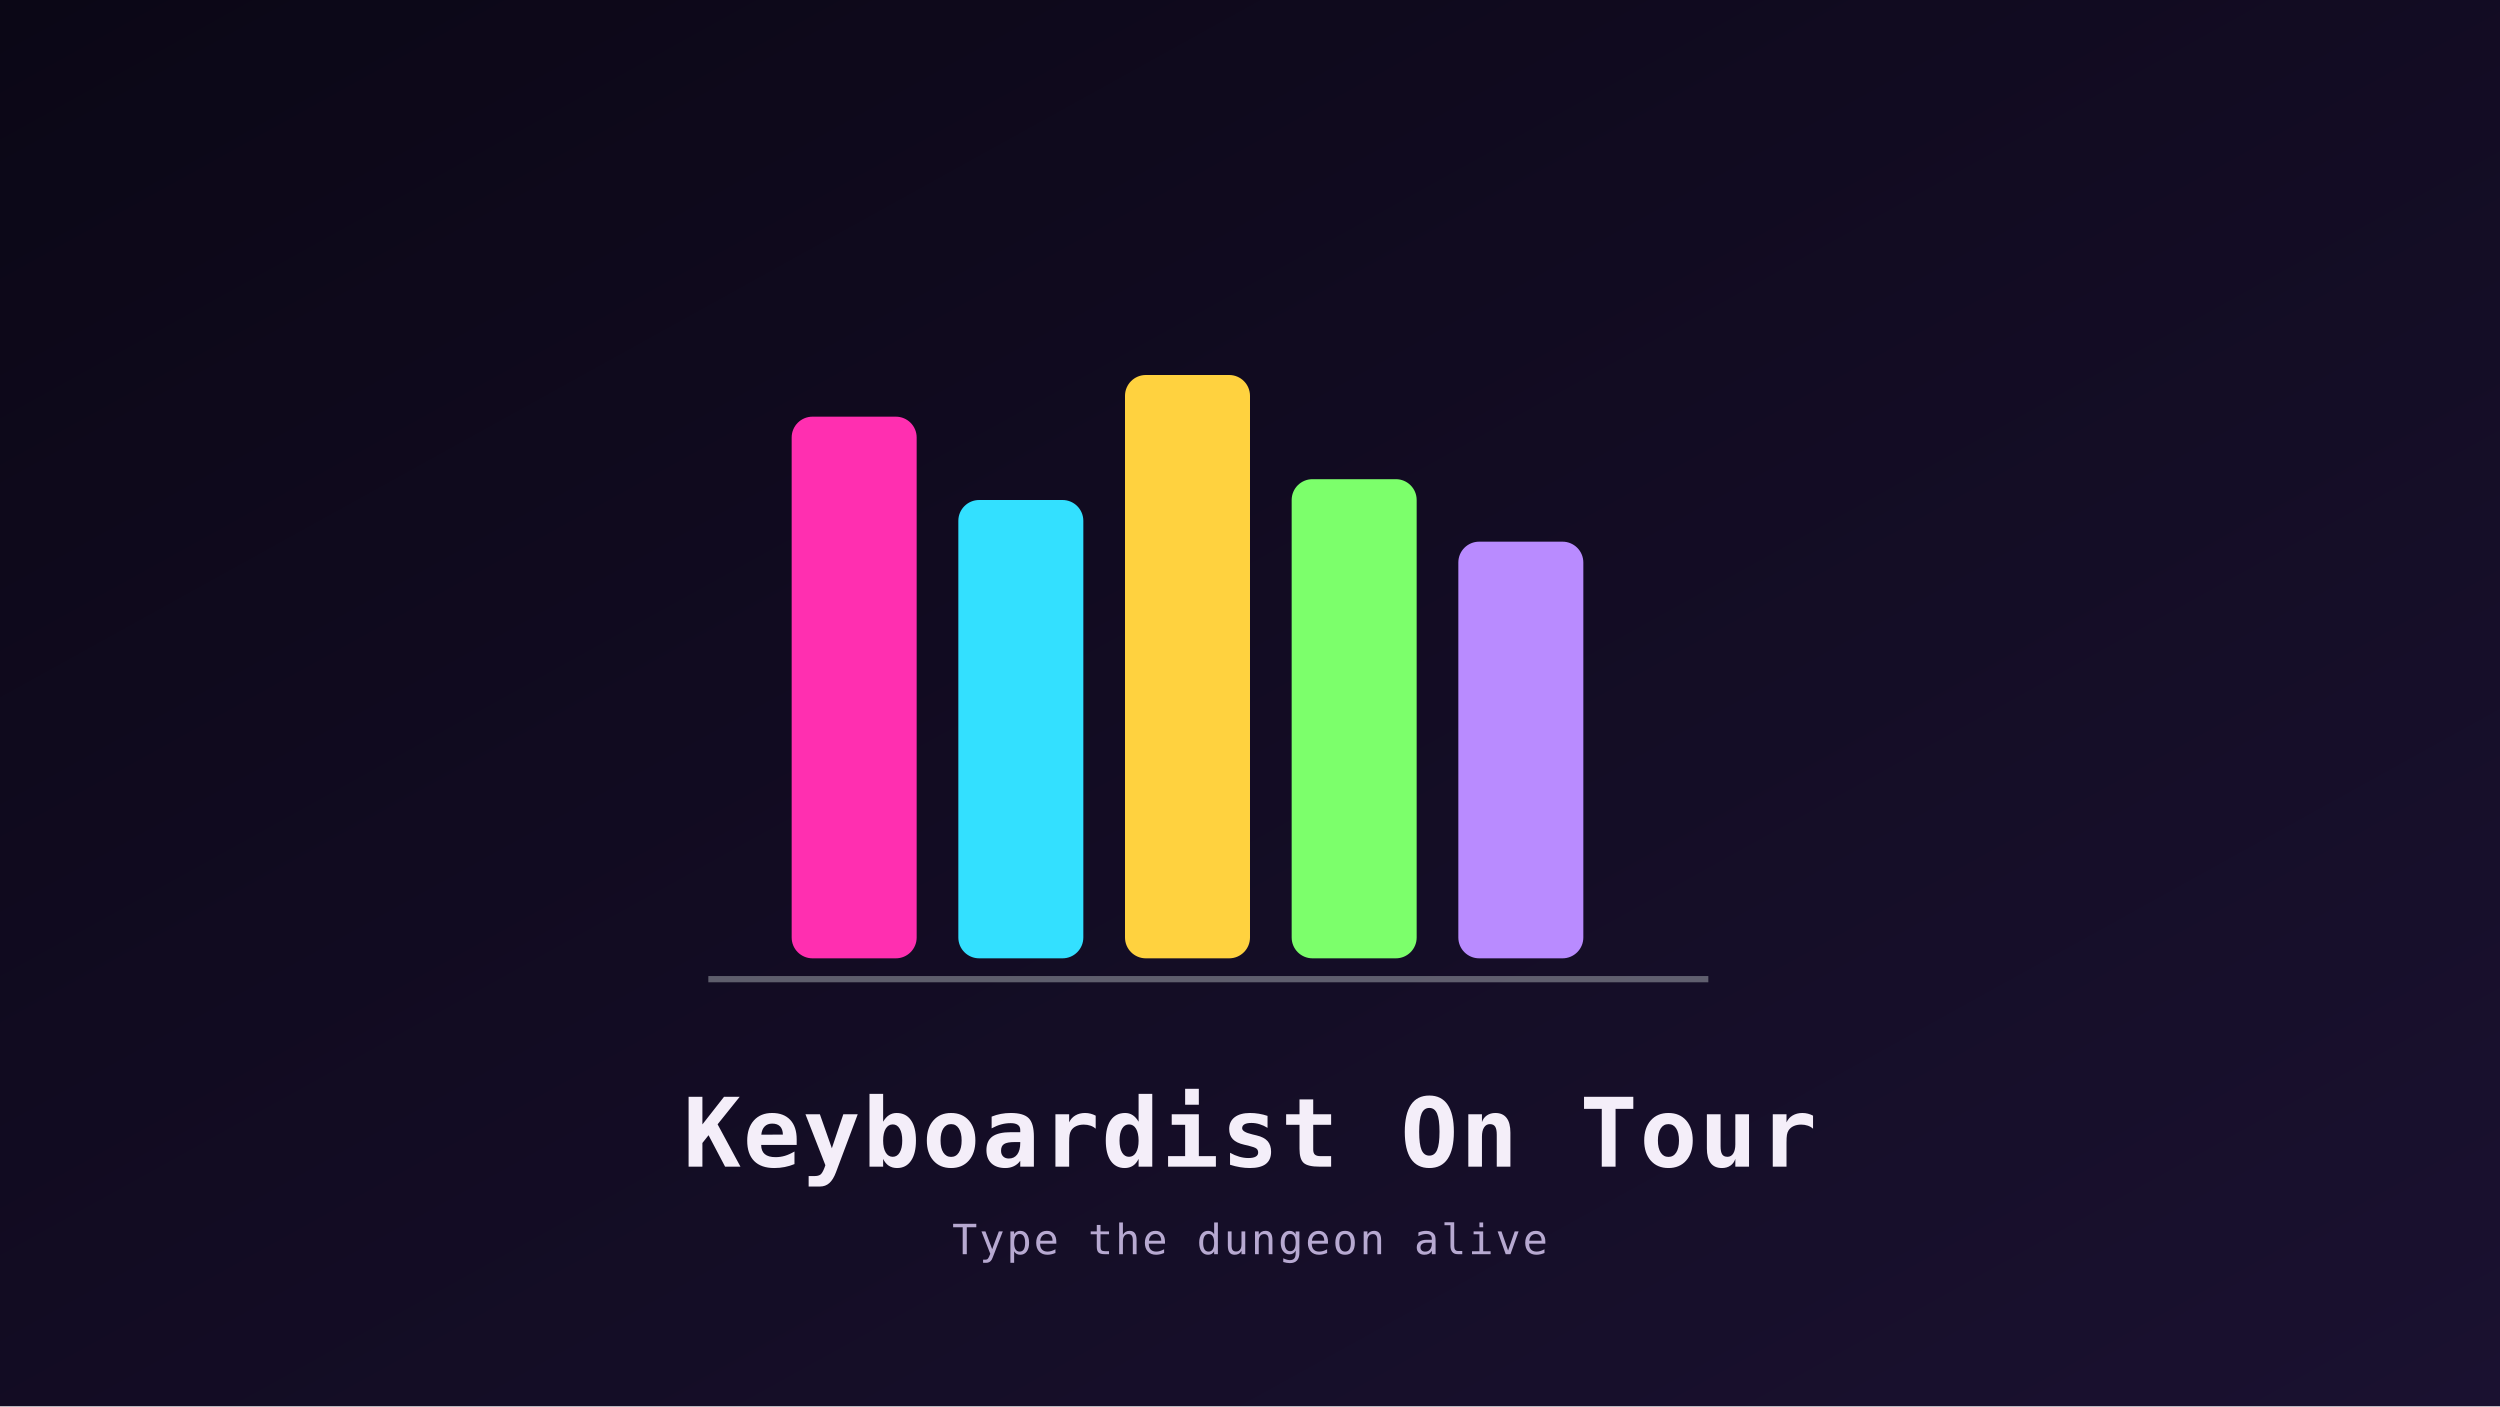
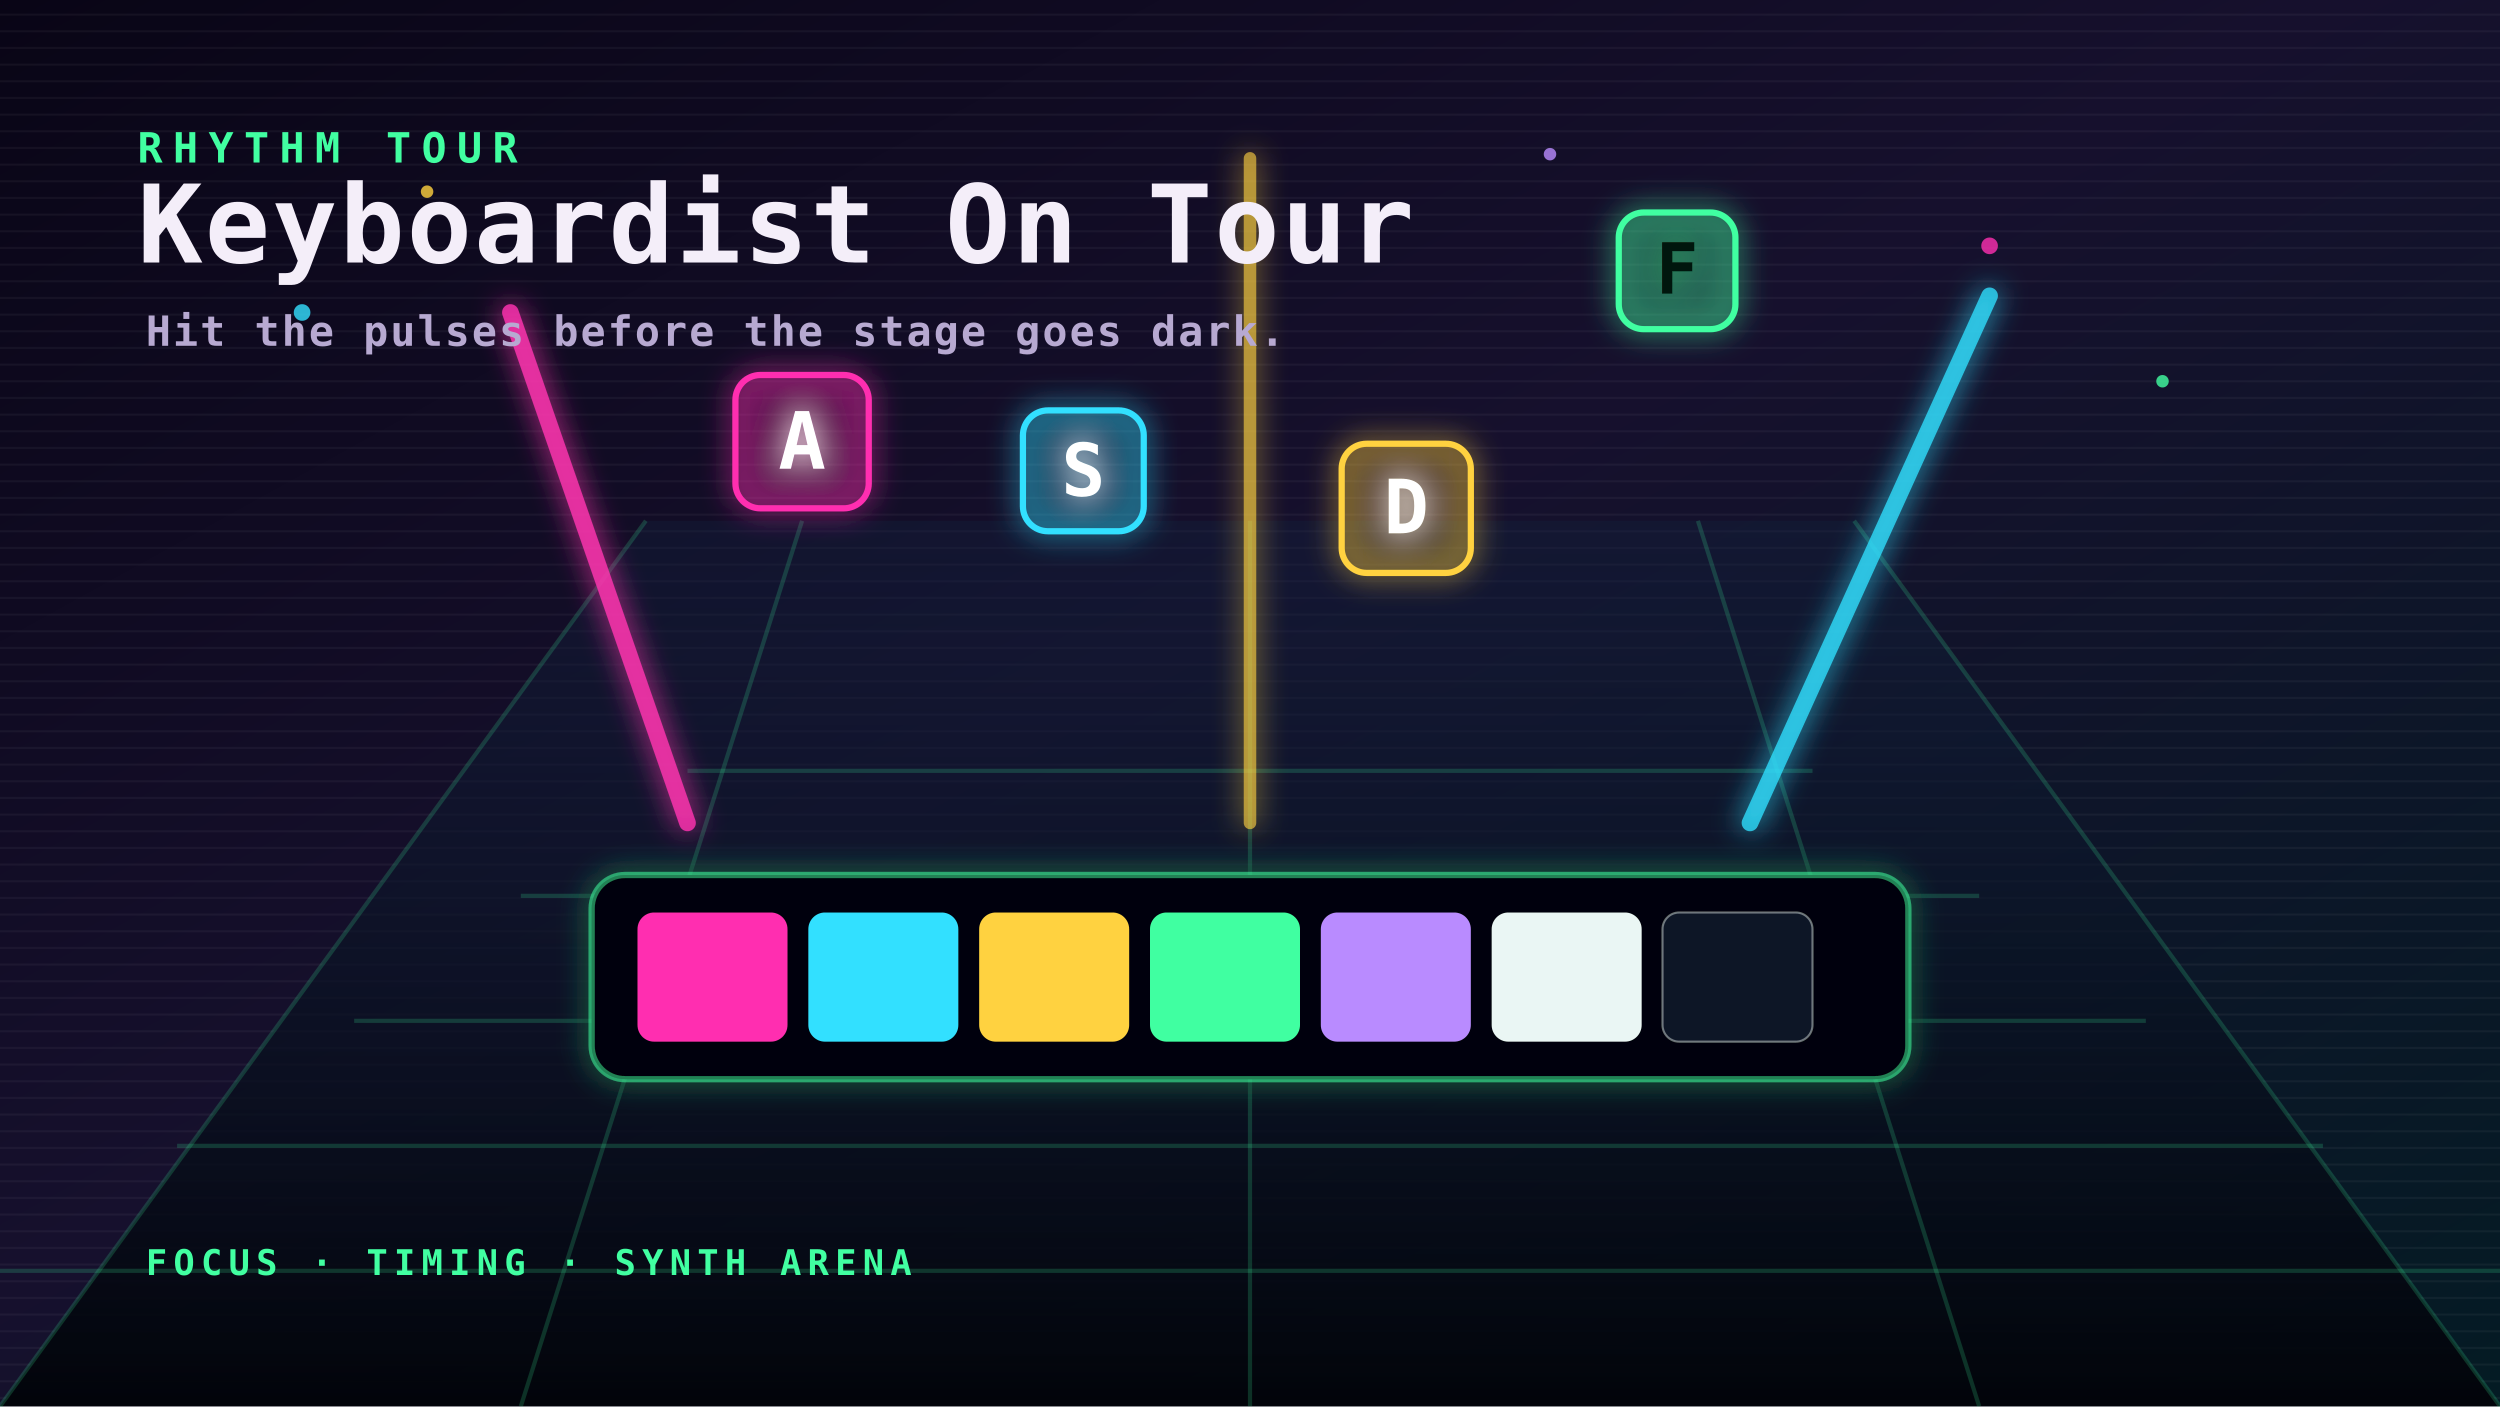
- <svg xmlns="http://www.w3.org/2000/svg" width="1200" height="675" viewBox="0 0 1200 675">
+ <svg xmlns="http://www.w3.org/2000/svg" width="1200" height="675" viewBox="0 0 1200 675" role="img" aria-labelledby="title desc">
  <defs>
    <linearGradient id="bg" x1="0" y1="0" x2="1" y2="1">
-       <stop offset="0%" stop-color="#0b0716" />
-       <stop offset="100%" stop-color="#1a1130" />
+       <stop offset="0" stop-color="#090516" />
+       <stop offset=".46" stop-color="#16102d" />
+       <stop offset="1" stop-color="#041b24" />
    </linearGradient>
+     <linearGradient id="floor" x1="0" y1="0" x2="0" y2="1">
+       <stop offset="0" stop-color="#11213d" stop-opacity=".35" />
+       <stop offset="1" stop-color="#02040a" />
+     </linearGradient>
+     <linearGradient id="keyGlow" x1="0" y1="0" x2="1" y2="0">
+       <stop offset="0" stop-color="#ff2fb0" />
+       <stop offset=".28" stop-color="#33e0ff" />
+       <stop offset=".55" stop-color="#ffd23f" />
+       <stop offset=".78" stop-color="#41ffa1" />
+       <stop offset="1" stop-color="#b98bff" />
+     </linearGradient>
+     <filter id="glow" x="-40%" y="-40%" width="180%" height="180%">
+       <feGaussianBlur stdDeviation="7" result="blur" />
+       <feMerge>
+         <feMergeNode in="blur" />
+         <feMergeNode in="SourceGraphic" />
+       </feMerge>
+     </filter>
+     <pattern id="scan" width="8" height="8" patternUnits="userSpaceOnUse">
+       <path d="M0 7H8" stroke="#ffffff" stroke-opacity=".04" />
+     </pattern>
  </defs>
  <rect width="1200" height="675" fill="url(#bg)" />
-   <g>
-     <rect x="380" y="200" width="60" height="260" rx="10" fill="#ff2fb0" />
-     <rect x="460" y="240" width="60" height="220" rx="10" fill="#33e0ff" />
-     <rect x="540" y="180" width="60" height="280" rx="10" fill="#ffd23f" />
-     <rect x="620" y="230" width="60" height="230" rx="10" fill="#7cff6b" />
-     <rect x="700" y="260" width="60" height="200" rx="10" fill="#b98bff" />
+   <rect width="1200" height="675" fill="url(#scan)" />
+   <path d="M0 675 L310 250 H890 L1200 675 Z" fill="url(#floor)" />
+   <g stroke="#41ffa1" stroke-opacity=".18" stroke-width="2">
+     <path d="M600 250 L600 675" />
+     <path d="M310 250 L0 675" />
+     <path d="M890 250 L1200 675" />
+     <path d="M385 250 L250 675" />
+     <path d="M815 250 L950 675" />
+     <path d="M0 610 H1200" />
+     <path d="M85 550 H1115" />
+     <path d="M170 490 H1030" />
+     <path d="M250 430 H950" />
+     <path d="M330 370 H870" />
  </g>
-   <line x1="340" y1="470" x2="820" y2="470" stroke="#eaf6f4" stroke-opacity="0.35" stroke-width="3" />
-   <text x="600" y="560" text-anchor="middle" font-family="ui-monospace,Menlo,Consolas,monospace" font-size="46" font-weight="700" fill="#f4eef9" letter-spacing="1">Keyboardist On Tour</text>
-   <text x="600" y="602" text-anchor="middle" font-family="ui-monospace,Menlo,Consolas,monospace" font-size="20" fill="#b7a9d1" letter-spacing="1">Type the dungeon alive</text>
+   <g opacity=".8">
+     <circle cx="145" cy="150" r="4" fill="#33e0ff" />
+     <circle cx="205" cy="92" r="3" fill="#ffd23f" />
+     <circle cx="955" cy="118" r="4" fill="#ff2fb0" />
+     <circle cx="1038" cy="183" r="3" fill="#41ffa1" />
+     <circle cx="744" cy="74" r="3" fill="#b98bff" />
+   </g>
+   <g filter="url(#glow)">
+     <path d="M245 150 L330 395" stroke="#ff2fb0" stroke-width="8" stroke-linecap="round" opacity=".82" />
+     <path d="M955 142 L840 395" stroke="#33e0ff" stroke-width="8" stroke-linecap="round" opacity=".78" />
+     <path d="M600 76 L600 395" stroke="#ffd23f" stroke-width="6" stroke-linecap="round" opacity=".62" />
+   </g>
+   <g filter="url(#glow)" font-family="ui-monospace,Menlo,Consolas,monospace" font-weight="900" text-anchor="middle">
+     <g transform="translate(385 212)">
+       <rect x="-32" y="-32" width="64" height="64" rx="12" fill="#ff2fb0" fill-opacity=".2" stroke="#ff2fb0" stroke-width="3" />
+       <text y="13" font-size="38" fill="#fff">A</text>
+     </g>
+     <g transform="translate(520 226)">
+       <rect x="-29" y="-29" width="58" height="58" rx="12" fill="#33e0ff" fill-opacity=".18" stroke="#33e0ff" stroke-width="3" />
+       <text y="12" font-size="35" fill="#fff">S</text>
+     </g>
+     <g transform="translate(675 244)">
+       <rect x="-31" y="-31" width="62" height="62" rx="12" fill="#ffd23f" fill-opacity=".18" stroke="#ffd23f" stroke-width="3" />
+       <text y="12" font-size="36" fill="#fff">D</text>
+     </g>
+     <g transform="translate(805 130)">
+       <rect x="-28" y="-28" width="56" height="56" rx="12" fill="#41ffa1" fill-opacity=".2" stroke="#41ffa1" stroke-width="3" />
+       <text y="11" font-size="34" fill="#06120b">F</text>
+     </g>
+   </g>
+   <g transform="translate(284 420)" filter="url(#glow)">
+     <rect x="0" y="0" width="632" height="98" rx="16" fill="#02040a" stroke="#41ffa1" stroke-opacity=".5" stroke-width="3" />
+     <rect x="22" y="18" width="72" height="62" rx="8" fill="#ff2fb0" />
+     <rect x="104" y="18" width="72" height="62" rx="8" fill="#33e0ff" />
+     <rect x="186" y="18" width="72" height="62" rx="8" fill="#ffd23f" />
+     <rect x="268" y="18" width="72" height="62" rx="8" fill="#41ffa1" />
+     <rect x="350" y="18" width="72" height="62" rx="8" fill="#b98bff" />
+     <rect x="432" y="18" width="72" height="62" rx="8" fill="#eaf6f4" />
+     <rect x="514" y="18" width="72" height="62" rx="8" fill="#111828" stroke="#eaf6f4" stroke-opacity=".45" />
+     <path d="M24 88 H608" stroke="url(#keyGlow)" stroke-width="6" stroke-linecap="round" />
+   </g>
+   <g font-family="ui-monospace,Menlo,Consolas,monospace">
+     <text x="66" y="78" fill="#41ffa1" font-size="20" font-weight="900" letter-spacing="5">RHYTHM TOUR</text>
+     <text x="66" y="126" fill="#f4eef9" font-size="52" font-weight="900" letter-spacing="1">Keyboardist On Tour</text>
+     <text x="70" y="166" fill="#b7a9d1" font-size="20" font-weight="700" letter-spacing="1">Hit the pulses before the stage goes dark.</text>
+     <text x="70" y="612" fill="#41ffa1" font-size="17" font-weight="900" letter-spacing="3">FOCUS · TIMING · SYNTH ARENA</text>
+   </g>
</svg>
